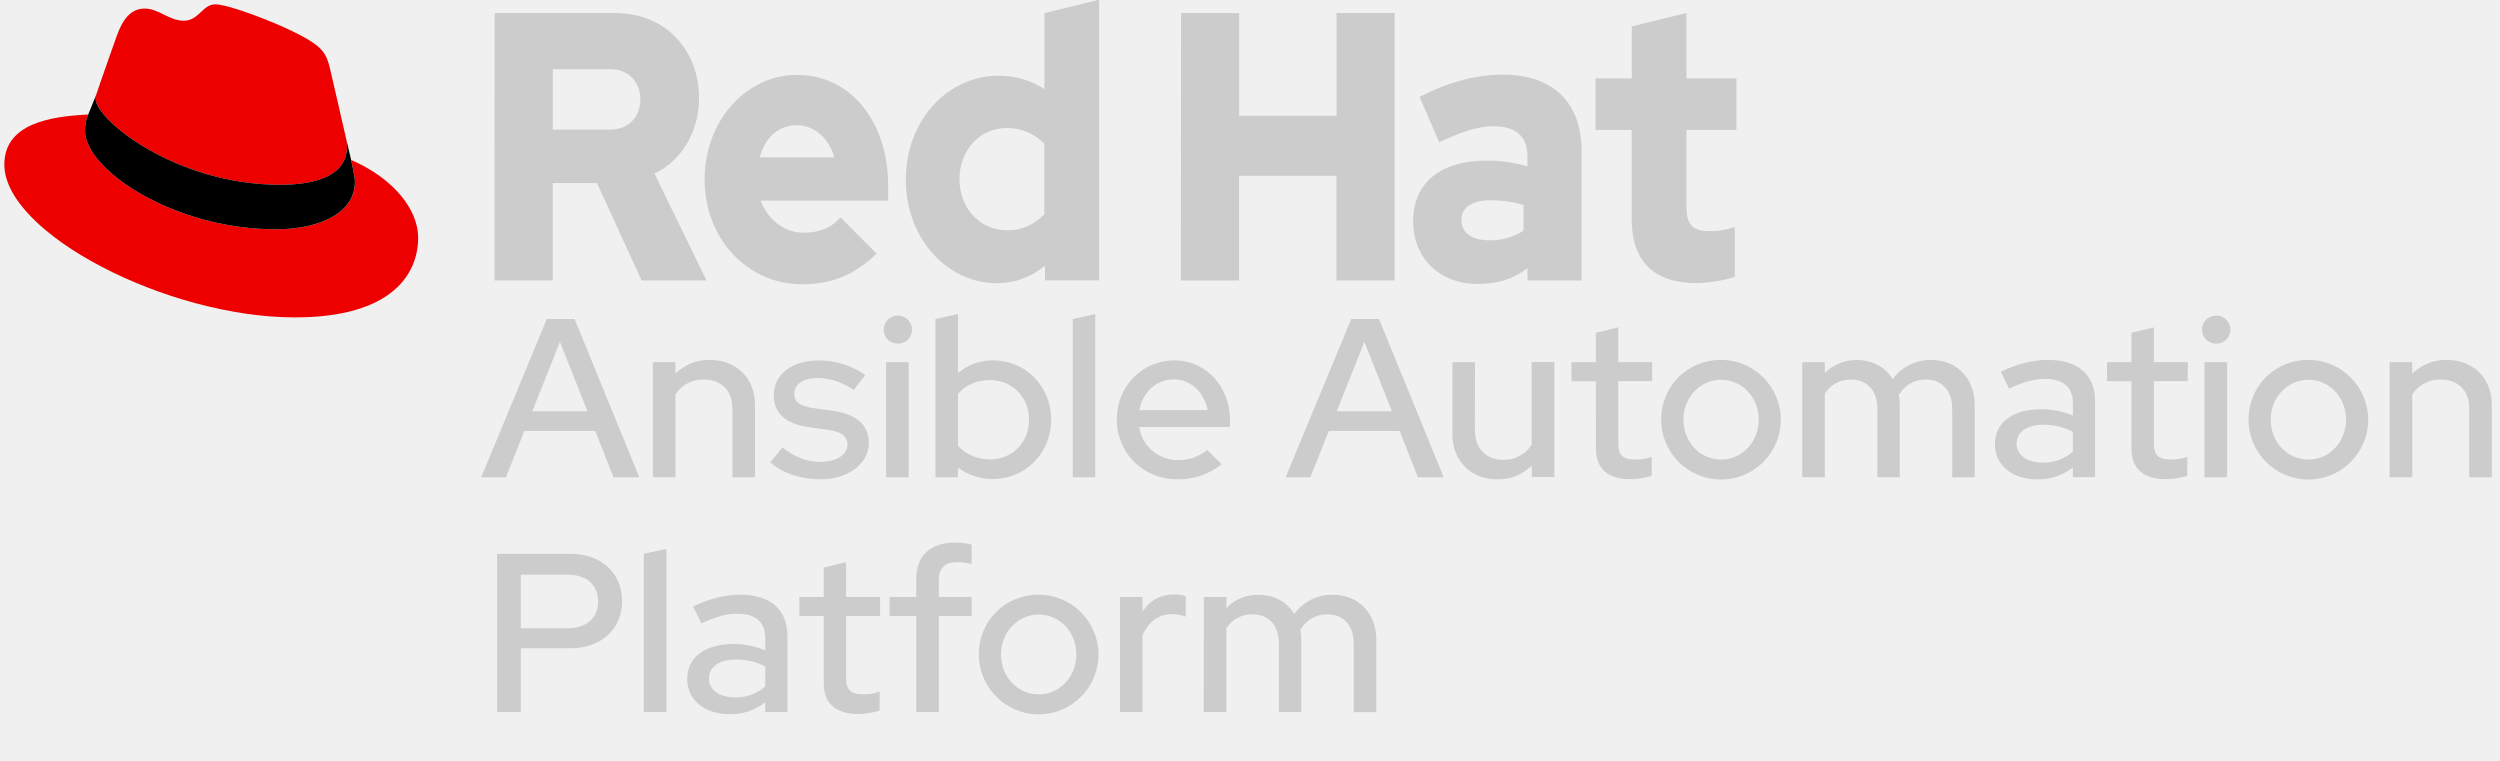
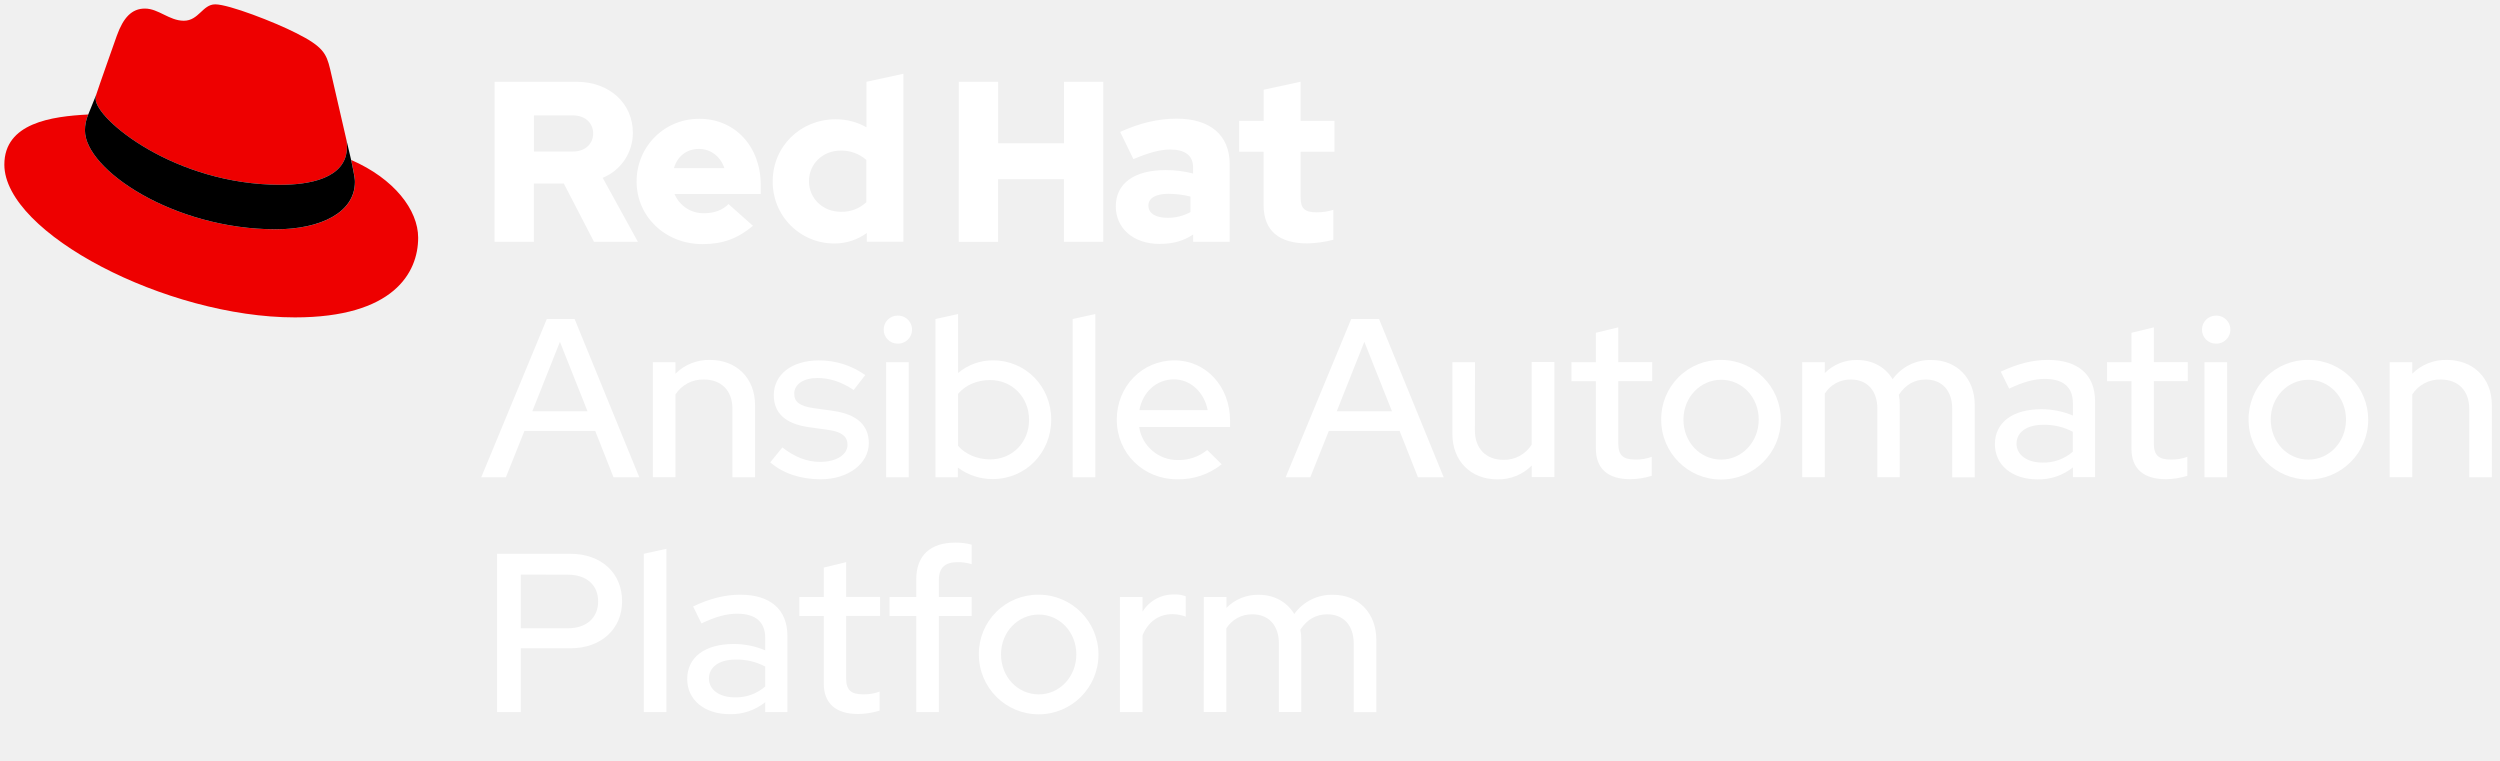
- <svg xmlns="http://www.w3.org/2000/svg" id="Logos" viewBox="0 0 1149.98 350" version="1.1">
-   <defs id="defs108">
-     <style id="style106">.cls-1{fill:#e00;}</style>
+ <svg xmlns="http://www.w3.org/2000/svg" id="Logos" viewBox="0 0 1149.98 350">
+   <defs>
+     <style>.cls-1{fill:#fff;}.cls-2{fill:#e00;}</style>
  </defs>
-   <path d="M251.53,146.74h12.79l29.75,72.8H282.21l-8.42-21.32H241.23l-8.53,21.32H221.37Zm18.72,42.43-12.69-31.93-12.69,31.93Z" id="path112" style="fill:#cccccc" />
-   <path d="M300.3,166.6h10.4v5.3a21.82,21.82,0,0,1,15.92-6.34c12.17,0,20.69,8.42,20.69,20.7v33.28h-10.4V188c0-8.32-5.09-13.42-13.1-13.42a15,15,0,0,0-13.11,6.86v38.07H300.3Z" id="path114" style="fill:#cccccc" />
-   <path d="M359.89,205.81c5.52,4.37,11.34,6.66,17.27,6.66,7.49,0,12.69-3.23,12.69-7.91,0-3.74-2.71-5.93-8.53-6.76l-9.57-1.35c-10.5-1.56-15.81-6.45-15.81-14.66,0-9.57,8.32-16,20.7-16A36.28,36.28,0,0,1,398,172.53l-5.3,6.86c-5.83-3.85-11.13-5.51-16.75-5.51-6.34,0-10.61,2.91-10.61,7.18,0,3.85,2.5,5.72,8.74,6.65l9.57,1.36c10.5,1.56,16,6.55,16,14.76,0,9.47-9.57,16.64-22.15,16.64-9.15,0-17.37-2.7-23.19-7.8Z" id="path116" style="fill:#cccccc" />
-   <path d="M406.49,151.62a6.38,6.38,0,0,1,6.34-6.44,6.45,6.45,0,1,1,0,12.89A6.39,6.39,0,0,1,406.49,151.62ZM418,219.54h-10.4V166.6H418Z" id="path118" style="fill:#cccccc" />
-   <path d="M456.61,220.37a26.45,26.45,0,0,1-16-5.3v4.47H430.3v-72.8l10.4-2.29v27.14a24.56,24.56,0,0,1,16.12-5.82c15,0,26.73,12,26.73,27.25S471.8,220.37,456.61,220.37ZM440.7,181.16v23.92c3.33,3.85,8.84,6.24,14.77,6.24,10.19,0,17.89-7.8,17.89-18.2s-7.8-18.3-17.89-18.3C449.44,174.82,444.13,177.1,440.7,181.16Z" id="path120" style="fill:#cccccc" />
-   <path d="M503.83,219.54h-10.4v-72.8l10.4-2.29Z" id="path122" style="fill:#cccccc" />
-   <path d="M541.48,220.47c-15.61,0-27.77-12-27.77-27.45,0-15.29,11.65-27.25,26.52-27.25,14.56,0,25.58,12.06,25.58,27.66v3H524a17.86,17.86,0,0,0,17.89,15.18A20.56,20.56,0,0,0,555.31,207l6.65,6.56A31.56,31.56,0,0,1,541.48,220.47Zm-17.37-31.82h31.41c-1.56-8.11-7.8-14.15-15.5-14.15C532,174.5,525.67,180.23,524.11,188.65Z" id="path124" style="fill:#cccccc" />
-   <path d="M621.55,146.74h12.8l29.74,72.8H652.24l-8.43-21.32H611.26l-8.53,21.32H591.39Zm18.73,42.43-12.69-31.93L614.9,189.17Z" id="path126" style="fill:#cccccc" />
-   <path d="M678.44,198c0,8.32,5.1,13.52,13.11,13.52a14.88,14.88,0,0,0,13-7v-38H715v52.94h-10.4v-5.31a21.65,21.65,0,0,1-15.92,6.35c-12.16,0-20.59-8.53-20.59-20.8V166.6h10.4Z" id="path128" style="fill:#cccccc" />
-   <path d="M734.08,175.34H722.85V166.6h11.23V153.08l10.3-2.5v16H760v8.74h-15.6V204c0,5.41,2.18,7.39,7.8,7.39a20.55,20.55,0,0,0,7.59-1.25v8.73a34.32,34.32,0,0,1-9.88,1.56c-10.3,0-15.81-4.88-15.81-14Z" id="path130" style="fill:#cccccc" />
-   <path d="M791.7,165.56A27.51,27.51,0,1,1,764.14,193,27.17,27.17,0,0,1,791.7,165.56ZM809,193c0-10.3-7.69-18.31-17.26-18.31s-17.37,8-17.37,18.31,7.59,18.41,17.37,18.41C801.27,211.43,809,203.31,809,193Z" id="path132" style="fill:#cccccc" />
-   <path d="M829,166.6h10.4v5a20.35,20.35,0,0,1,14.88-6c7.17,0,13,3.33,16.32,8.84a21.23,21.23,0,0,1,17.89-8.84c11.65,0,19.87,8.42,19.87,20.7v33.28H898V188c0-8.32-4.68-13.42-12.17-13.42-5.2,0-9.36,2.39-12.38,7.07a21.57,21.57,0,0,1,.42,4.58v33.28h-10.3V188c0-8.32-4.68-13.42-12.17-13.42a13.87,13.87,0,0,0-12,6.45v38.48H829Z" id="path134" style="fill:#cccccc" />
-   <path d="M917.64,204.35c0-10,8.11-16.12,21.42-16.12a37.23,37.23,0,0,1,14.46,2.92v-5.62c0-7.49-4.47-11.23-12.9-11.23-4.88,0-9.88,1.35-16.43,4.47l-3.85-7.8c7.91-3.75,14.77-5.41,21.74-5.41,13.73,0,21.63,6.76,21.63,18.93v35H953.52V215a25.07,25.07,0,0,1-16.43,5.51C925.54,220.47,917.64,213.92,917.64,204.35Zm21.84,8.43a20.38,20.38,0,0,0,14-5v-9.16a27.54,27.54,0,0,0-13.62-3.22c-7.6,0-12.28,3.43-12.28,8.74C927.62,209.24,932.41,212.78,939.48,212.78Z" id="path136" style="fill:#cccccc" />
-   <path d="M980.46,175.34H969.22V166.6h11.24V153.08l10.29-2.5v16h15.6v8.74h-15.6V204c0,5.41,2.19,7.39,7.8,7.39a20.57,20.57,0,0,0,7.6-1.25v8.73a34.32,34.32,0,0,1-9.88,1.56c-10.3,0-15.81-4.88-15.81-14Z" id="path138" style="fill:#cccccc" />
-   <path d="M1012.9,151.62a6.39,6.39,0,0,1,6.35-6.44,6.45,6.45,0,1,1,0,12.89A6.39,6.39,0,0,1,1012.9,151.62Zm11.55,67.92h-10.4V166.6h10.4Z" id="path140" style="fill:#cccccc" />
-   <path d="M1061.89,165.56A27.51,27.51,0,1,1,1034.33,193,27.17,27.17,0,0,1,1061.89,165.56ZM1079.15,193c0-10.3-7.69-18.31-17.26-18.31s-17.37,8-17.37,18.31,7.59,18.41,17.37,18.41C1071.46,211.43,1079.15,203.31,1079.15,193Z" id="path142" style="fill:#cccccc" />
-   <path d="M1099.22,166.6h10.4v5.3a21.8,21.8,0,0,1,15.92-6.34c12.16,0,20.69,8.42,20.69,20.7v33.28h-10.4V188c0-8.32-5.09-13.42-13.1-13.42a15,15,0,0,0-13.11,6.86v38.07h-10.4Z" id="path144" style="fill:#cccccc" />
-   <path d="M228.65,254.74h33.7c14.24,0,23.81,8.84,23.81,21.84,0,12.79-9.67,21.63-23.81,21.63H239.57v29.33H228.65Zm10.92,9.56V289H261.2c8.53,0,13.94-4.78,13.94-12.37s-5.41-12.28-13.94-12.28Z" id="path146" style="fill:#cccccc" />
-   <path d="M306.54,327.54h-10.4v-72.8l10.4-2.29Z" id="path148" style="fill:#cccccc" />
-   <path d="M316.11,312.35c0-10,8.11-16.12,21.43-16.12A37.22,37.22,0,0,1,352,299.15v-5.62c0-7.49-4.47-11.23-12.89-11.23-4.89,0-9.89,1.35-16.44,4.47l-3.85-7.8c7.91-3.75,14.77-5.41,21.74-5.41,13.73,0,21.63,6.76,21.63,18.93v35.05H352V323a25.07,25.07,0,0,1-16.43,5.51C324,328.47,316.11,321.92,316.11,312.35ZM338,320.78a20.38,20.38,0,0,0,14-5v-9.16a27.51,27.51,0,0,0-13.62-3.22c-7.59,0-12.27,3.43-12.27,8.74C326.1,317.24,330.88,320.78,338,320.78Z" id="path150" style="fill:#cccccc" />
-   <path d="M378.93,283.34H367.7V274.6h11.23V261.08l10.29-2.5v16h15.61v8.74H389.22V312c0,5.41,2.19,7.39,7.81,7.39a20.55,20.55,0,0,0,7.59-1.25v8.73a34.32,34.32,0,0,1-9.88,1.56c-10.3,0-15.81-4.88-15.81-14Z" id="path152" style="fill:#cccccc" />
-   <path d="M421.46,274.6v-8c0-11,6.35-17,18-17a27.45,27.45,0,0,1,7.49.93v9a20.73,20.73,0,0,0-6.55-.94c-5.72,0-8.53,2.6-8.53,8.22v7.8h15.08v8.74H431.86v44.2h-10.4v-44.2H409.19V274.6Z" id="path154" style="fill:#cccccc" />
-   <path d="M477.83,273.56A27.51,27.51,0,1,1,450.27,301,27.17,27.17,0,0,1,477.83,273.56ZM495.1,301c0-10.3-7.7-18.31-17.27-18.31s-17.37,8-17.37,18.31,7.59,18.41,17.37,18.41C487.4,319.43,495.1,311.31,495.1,301Z" id="path156" style="fill:#cccccc" />
-   <path d="M515.17,274.6h10.4v6.76a16.55,16.55,0,0,1,14.56-7.9,13.12,13.12,0,0,1,5.3.83v9.36a17.81,17.81,0,0,0-6.14-1.15c-6.13,0-11,3.33-13.72,9.68v35.36h-10.4Z" id="path158" style="fill:#cccccc" />
-   <path d="M553.75,274.6h10.4v5a20.31,20.31,0,0,1,14.87-6c7.18,0,13,3.33,16.33,8.84a21.21,21.21,0,0,1,17.89-8.84c11.65,0,19.86,8.42,19.86,20.7v33.28H622.7V296c0-8.32-4.68-13.42-12.16-13.42-5.21,0-9.37,2.39-12.38,7.07a22.24,22.24,0,0,1,.41,4.58v33.28H588.28V296c0-8.32-4.68-13.42-12.17-13.42a13.86,13.86,0,0,0-12,6.45v38.48h-10.4Z" id="path160" style="fill:#cccccc" />
-   <path class="cls-1" d="M129,85c12.51,0,30.61-2.58,30.61-17.46a14,14,0,0,0-.31-3.42l-7.45-32.36c-1.72-7.12-3.23-10.35-15.73-16.6C126.39,10.19,105.26,2,99,2c-5.82,0-7.55,7.54-14.45,7.54-6.68,0-11.64-5.6-17.89-5.6-6,0-9.91,4.09-12.93,12.5,0,0-8.41,23.72-9.49,27.16A6.43,6.43,0,0,0,44,45.54C44,54.76,80.33,85,129,85m32.55-11.42c1.73,8.19,1.73,9.05,1.73,10.13,0,14-15.74,21.77-36.43,21.77C80,105.47,39.08,78.1,39.08,60a18.45,18.45,0,0,1,1.51-7.33C23.77,53.52,2,56.54,2,75.72,2,107.2,76.59,146,135.65,146c45.28,0,56.7-20.48,56.7-36.65,0-12.72-11-27.16-30.83-35.78" id="path162" />
-   <path d="M161.52,73.57c1.73,8.19,1.73,9.05,1.73,10.13,0,14-15.74,21.77-36.43,21.77C80,105.47,39.08,78.1,39.08,60a18.45,18.45,0,0,1,1.51-7.33l3.66-9.06A6.43,6.43,0,0,0,44,45.54C44,54.76,80.33,85,129,85c12.51,0,30.61-2.58,30.61-17.46a14,14,0,0,0-.31-3.42Z" id="path164" />
-   <path d="m 750.553,100.708 c 0,19.864 10.572,29.521 29.853,29.521 a 77.051,87.059 0 0 0 17.581,-2.807 v -23.022 a 36.729,41.5 0 0 1 -11.356,1.938 c -7.94,0 -10.883,-2.807 -10.883,-11.244 V 59.777 h 23.007 V 36.053 H 775.749 V 5.981 L 750.612,12.129 V 36.053 H 733.933 V 59.777 h 16.634 z m -78.367,0.535 c 0,-6.148 5.456,-9.139 13.692,-9.139 a 63.758,72.04 0 0 1 14.934,2.105 v 11.945 a 31.805,35.936 0 0 1 -15.673,4.394 c -8.073,0 -12.908,-3.508 -12.908,-9.306 m 7.689,29.337 c 8.872,0 16.028,-2.105 22.712,-7.201 v 5.63 h 24.87 V 69.433 c 0,-22.654 -13.515,-35.084 -36.064,-35.084 -12.598,0 -25.048,3.341 -38.444,10.191 l 9.02,20.917 c 9.641,-4.578 17.743,-7.384 24.885,-7.384 10.35,0 15.703,4.561 15.703,13.883 v 4.561 a 73.236,82.749 0 0 0 -18.66,-2.64 c -21.159,0 -33.905,10.024 -33.905,27.95 0,16.339 11.504,28.802 29.853,28.802 m -136.684,-1.57 h 26.748 V 80.861 h 44.787 v 48.149 h 26.748 V 6.014 H 614.8 V 53.278 H 570.013 V 6.014 h -26.748 z M 441.343,82.448 c 0,-13.365 9.33,-23.557 21.617,-23.557 a 25.462,28.769 0 0 1 17.418,7.217 v 32.428 a 24.19,27.332 0 0 1 -17.418,7.384 c -12.125,0 -21.617,-10.191 -21.617,-23.54 m 39.346,46.562 H 505.575 V -0.134 L 480.438,6.014 V 40.982 a 41.845,47.28 0 0 0 -20.996,-6.148 c -23.939,0 -42.762,20.9 -42.762,47.614 a 41.771,47.197 0 0 0 41.934,47.831 37.143,41.967 0 0 0 22.076,-8.069 z M 366.554,57.605 c 7.925,0 14.609,5.797 17.256,14.752 h -34.319 c 2.484,-9.306 8.709,-14.752 17.108,-14.752 m -42.496,25.01 c 0,27.065 19.592,48.149 44.773,48.149 13.84,0 23.954,-4.227 34.378,-14.067 L 386.605,99.99 c -3.889,4.578 -9.641,7.034 -16.472,7.034 A 21.277,24.041 0 0 1 349.905,92.271 h 58.627 V 85.254 c 0,-29.521 -17.566,-50.772 -41.52,-50.772 A 42.244,47.731 0 0 0 324.133,82.615 M 280.72,31.843 c 8.872,0 13.84,6.315 13.84,13.883 0,7.568 -4.983,13.883 -13.84,13.883 H 254.283 V 31.843 Z M 227.49,129.009 h 26.748 V 84.202 h 20.361 L 295.137,129.009 h 29.853 l -23.954,-49.201 a 32.929,37.206 0 0 0 20.523,-34.616 c 0,-22.136 -15.392,-39.177 -38.444,-39.177 h -55.581 z" id="path166" style="fill:#cccccc;stroke-width:1.572" />
+   <path class="cls-1" d="M251.53,146.74h12.79l29.75,72.8H282.21l-8.42-21.32H241.23l-8.53,21.32H221.37Zm18.72,42.43-12.69-31.93-12.69,31.93Z" />
+   <path class="cls-1" d="M300.3,166.6h10.4v5.3a21.8,21.8,0,0,1,15.92-6.34c12.16,0,20.69,8.42,20.69,20.7v33.28h-10.4V188c0-8.32-5.09-13.42-13.1-13.42a15,15,0,0,0-13.11,6.86v38.07H300.3Z" />
+   <path class="cls-1" d="M359.89,205.81c5.52,4.37,11.34,6.66,17.27,6.66,7.49,0,12.69-3.23,12.69-7.91,0-3.74-2.71-5.93-8.53-6.76l-9.57-1.35c-10.5-1.56-15.81-6.45-15.81-14.66,0-9.57,8.32-16,20.7-16A36.28,36.28,0,0,1,398,172.53l-5.3,6.86c-5.83-3.85-11.13-5.51-16.75-5.51-6.34,0-10.61,2.91-10.61,7.18,0,3.85,2.5,5.72,8.74,6.65l9.57,1.36c10.5,1.56,16,6.55,16,14.76,0,9.47-9.57,16.64-22.15,16.64-9.15,0-17.37-2.7-23.19-7.8Z" />
+   <path class="cls-1" d="M406.49,151.62a6.38,6.38,0,0,1,6.34-6.44,6.45,6.45,0,1,1,0,12.89A6.39,6.39,0,0,1,406.49,151.62ZM418,219.54h-10.4V166.6H418Z" />
+   <path class="cls-1" d="M456.61,220.37a26.45,26.45,0,0,1-16-5.3v4.47H430.3v-72.8l10.4-2.29v27.14a24.56,24.56,0,0,1,16.12-5.82c15,0,26.73,12,26.73,27.25S471.8,220.37,456.61,220.37ZM440.7,181.16v23.92c3.33,3.85,8.84,6.24,14.77,6.24,10.19,0,17.89-7.8,17.89-18.2s-7.8-18.3-17.89-18.3C449.44,174.82,444.13,177.1,440.7,181.16Z" />
+   <path class="cls-1" d="M503.83,219.54h-10.4v-72.8l10.4-2.29Z" />
+   <path class="cls-1" d="M541.48,220.47c-15.61,0-27.77-12-27.77-27.45,0-15.29,11.65-27.25,26.52-27.25,14.56,0,25.58,12.06,25.58,27.66v3H524a17.86,17.86,0,0,0,17.89,15.18A20.56,20.56,0,0,0,555.31,207l6.65,6.56A31.56,31.56,0,0,1,541.48,220.47Zm-17.37-31.82h31.41c-1.56-8.11-7.8-14.15-15.5-14.15C532,174.5,525.67,180.23,524.11,188.65Z" />
+   <path class="cls-1" d="M621.55,146.74h12.8l29.74,72.8H652.24l-8.43-21.32H611.26l-8.53,21.32H591.39Zm18.73,42.43-12.69-31.93L614.9,189.17Z" />
+   <path class="cls-1" d="M678.44,198c0,8.32,5.1,13.52,13.11,13.52a14.88,14.88,0,0,0,13-7v-38H715v52.94h-10.4v-5.31a21.65,21.65,0,0,1-15.92,6.35c-12.16,0-20.59-8.53-20.59-20.8V166.6h10.4Z" />
+   <path class="cls-1" d="M734.08,175.34H722.85V166.6h11.23V153.08l10.3-2.5v16H760v8.74h-15.6V204c0,5.41,2.18,7.39,7.8,7.39a20.55,20.55,0,0,0,7.59-1.25v8.73a34.32,34.32,0,0,1-9.88,1.56c-10.3,0-15.81-4.88-15.81-14Z" />
+   <path class="cls-1" d="M791.7,165.56A27.51,27.51,0,1,1,764.14,193,27.17,27.17,0,0,1,791.7,165.56ZM809,193c0-10.3-7.69-18.31-17.26-18.31s-17.37,8-17.37,18.31,7.59,18.41,17.37,18.41C801.27,211.43,809,203.31,809,193Z" />
+   <path class="cls-1" d="M829,166.6h10.4v5a20.35,20.35,0,0,1,14.88-6c7.17,0,13,3.33,16.32,8.84a21.22,21.22,0,0,1,17.89-8.84c11.65,0,19.87,8.42,19.87,20.7v33.28H898V188c0-8.32-4.68-13.42-12.17-13.42-5.2,0-9.36,2.39-12.38,7.07a21.57,21.57,0,0,1,.42,4.58v33.28h-10.3V188c0-8.32-4.68-13.42-12.17-13.42a13.87,13.87,0,0,0-12,6.45v38.48H829Z" />
+   <path class="cls-1" d="M917.64,204.35c0-10,8.11-16.12,21.42-16.12a37.23,37.23,0,0,1,14.46,2.92v-5.62c0-7.49-4.47-11.23-12.9-11.23-4.88,0-9.88,1.35-16.43,4.47l-3.85-7.8c7.91-3.75,14.77-5.41,21.74-5.41,13.73,0,21.63,6.76,21.63,18.93v35H953.52V215a25.07,25.07,0,0,1-16.43,5.51C925.54,220.47,917.64,213.92,917.64,204.35Zm21.84,8.43a20.38,20.38,0,0,0,14-5v-9.16a27.54,27.54,0,0,0-13.62-3.22c-7.6,0-12.28,3.43-12.28,8.74C927.62,209.24,932.41,212.78,939.48,212.78Z" />
+   <path class="cls-1" d="M980.46,175.34H969.22V166.6h11.24V153.08l10.29-2.5v16h15.61v8.74H990.75V204c0,5.41,2.19,7.39,7.8,7.39a20.57,20.57,0,0,0,7.6-1.25v8.73a34.32,34.32,0,0,1-9.88,1.56c-10.3,0-15.81-4.88-15.81-14Z" />
+   <path class="cls-1" d="M1012.9,151.62a6.39,6.39,0,0,1,6.35-6.44,6.45,6.45,0,1,1,0,12.89A6.39,6.39,0,0,1,1012.9,151.62Zm11.55,67.92h-10.4V166.6h10.4Z" />
+   <path class="cls-1" d="M1061.89,165.56A27.51,27.51,0,1,1,1034.33,193,27.17,27.17,0,0,1,1061.89,165.56ZM1079.15,193c0-10.3-7.69-18.31-17.26-18.31s-17.37,8-17.37,18.31,7.59,18.41,17.37,18.41C1071.46,211.43,1079.15,203.31,1079.15,193Z" />
+   <path class="cls-1" d="M1099.22,166.6h10.4v5.3a21.8,21.8,0,0,1,15.92-6.34c12.16,0,20.69,8.42,20.69,20.7v33.28h-10.4V188c0-8.32-5.09-13.42-13.1-13.42a15,15,0,0,0-13.11,6.86v38.07h-10.4Z" />
+   <path class="cls-1" d="M228.65,254.74h33.7c14.25,0,23.81,8.84,23.81,21.84,0,12.79-9.67,21.63-23.81,21.63H239.57v29.33H228.65Zm10.92,9.56V289H261.2c8.53,0,13.94-4.78,13.94-12.37s-5.41-12.28-13.94-12.28Z" />
+   <path class="cls-1" d="M306.54,327.54h-10.4v-72.8l10.4-2.29Z" />
+   <path class="cls-1" d="M316.11,312.35c0-10,8.11-16.12,21.42-16.12A37.23,37.23,0,0,1,352,299.15v-5.62c0-7.49-4.47-11.23-12.89-11.23-4.89,0-9.89,1.35-16.44,4.47l-3.85-7.8c7.91-3.75,14.77-5.41,21.74-5.41,13.73,0,21.64,6.76,21.64,18.93v35.05H352V323a25.07,25.07,0,0,1-16.43,5.51C324,328.47,316.11,321.92,316.11,312.35ZM338,320.78a20.38,20.38,0,0,0,14-5v-9.16a27.51,27.51,0,0,0-13.62-3.22c-7.59,0-12.27,3.43-12.27,8.74C326.1,317.24,330.88,320.78,338,320.78Z" />
+   <path class="cls-1" d="M378.93,283.34H367.69V274.6h11.24V261.08l10.29-2.5v16h15.61v8.74H389.22V312c0,5.41,2.19,7.39,7.81,7.39a20.55,20.55,0,0,0,7.59-1.25v8.73a34.32,34.32,0,0,1-9.88,1.56c-10.3,0-15.81-4.88-15.81-14Z" />
+   <path class="cls-1" d="M421.46,274.6v-8c0-11,6.35-17,18-17a27.45,27.45,0,0,1,7.49.93v9a20.73,20.73,0,0,0-6.55-.94c-5.72,0-8.53,2.6-8.53,8.22v7.8h15.08v8.74H431.86v44.2h-10.4v-44.2H409.19V274.6Z" />
+   <path class="cls-1" d="M477.83,273.56A27.51,27.51,0,1,1,450.27,301,27.17,27.17,0,0,1,477.83,273.56ZM495.1,301c0-10.3-7.7-18.31-17.27-18.31s-17.37,8-17.37,18.31,7.59,18.41,17.37,18.41C487.4,319.43,495.1,311.31,495.1,301Z" />
+   <path class="cls-1" d="M515.17,274.6h10.4v6.76a16.55,16.55,0,0,1,14.56-7.9,13.12,13.12,0,0,1,5.3.83v9.36a17.81,17.81,0,0,0-6.14-1.15c-6.13,0-11,3.33-13.72,9.68v35.36h-10.4Z" />
+   <path class="cls-1" d="M553.75,274.6h10.4v5a20.31,20.31,0,0,1,14.87-6c7.18,0,13,3.33,16.33,8.84a21.21,21.21,0,0,1,17.89-8.84c11.65,0,19.86,8.42,19.86,20.7v33.28H622.7V296c0-8.32-4.68-13.42-12.17-13.42-5.2,0-9.36,2.39-12.37,7.07a22.24,22.24,0,0,1,.41,4.58v33.28H588.28V296c0-8.32-4.68-13.42-12.17-13.42a13.86,13.86,0,0,0-12,6.45v38.48h-10.4Z" />
+   <path class="cls-2" d="M129,85c12.51,0,30.61-2.58,30.61-17.46a14,14,0,0,0-.31-3.42l-7.45-32.36c-1.72-7.12-3.23-10.35-15.73-16.6C126.39,10.19,105.26,2,99,2c-5.82,0-7.55,7.54-14.45,7.54-6.68,0-11.64-5.6-17.89-5.6-6,0-9.91,4.09-12.93,12.5,0,0-8.41,23.72-9.49,27.16A6.43,6.43,0,0,0,44,45.54C44,54.76,80.33,85,129,85m32.55-11.42c1.73,8.19,1.73,9.05,1.73,10.13,0,14-15.74,21.77-36.43,21.77C80,105.47,39.08,78.1,39.08,60a18.45,18.45,0,0,1,1.51-7.33C23.77,53.52,2,56.54,2,75.72,2,107.2,76.59,146,135.65,146c45.28,0,56.7-20.48,56.7-36.65,0-12.72-11-27.16-30.83-35.78" />
+   <path d="M161.52,73.57c1.73,8.19,1.73,9.05,1.73,10.13,0,14-15.74,21.77-36.43,21.77C80,105.47,39.08,78.1,39.08,60a18.45,18.45,0,0,1,1.51-7.33l3.66-9.06A6.43,6.43,0,0,0,44,45.54C44,54.76,80.33,85,129,85c12.51,0,30.61-2.58,30.61-17.46a14,14,0,0,0-.31-3.42Z" />
+   <path class="cls-1" d="M581.24,94.3c0,11.89,7.15,17.67,20.19,17.67a52.11,52.11,0,0,0,11.89-1.68V96.51a24.84,24.84,0,0,1-7.68,1.16c-5.37,0-7.36-1.68-7.36-6.73V69.8h15.56V55.6H598.28v-18l-17,3.68V55.6H570V69.8h11.25Zm-53,.32c0-3.68,3.69-5.47,9.26-5.47a43.12,43.12,0,0,1,10.1,1.26v7.15A21.51,21.51,0,0,1,537,100.19c-5.46,0-8.73-2.1-8.73-5.57m5.2,17.56c6,0,10.84-1.26,15.36-4.31v3.37h16.82V75.58c0-13.56-9.14-21-24.39-21-8.52,0-16.94,2-26,6.1l6.1,12.52c6.52-2.74,12-4.42,16.83-4.42,7,0,10.62,2.73,10.62,8.31v2.73a49.53,49.53,0,0,0-12.62-1.58c-14.31,0-22.93,6-22.93,16.73,0,9.78,7.78,17.24,20.19,17.24m-92.44-.94h18.09V82.42h30.29v28.82h18.09V37.62H489.43V65.91H459.14V37.62H441.05ZM372.12,83.37c0-8,6.31-14.1,14.62-14.1a17.22,17.22,0,0,1,11.78,4.32V93a16.36,16.36,0,0,1-11.78,4.42c-8.2,0-14.62-6.1-14.62-14.09m26.61,27.87h16.83V33.94l-17,3.68V58.55a28.3,28.3,0,0,0-14.2-3.68c-16.19,0-28.92,12.51-28.92,28.5A28.25,28.25,0,0,0,383.8,112a25.12,25.12,0,0,0,14.93-4.83Zm-77.19-42.7c5.36,0,9.88,3.47,11.67,8.83H310c1.68-5.57,5.89-8.83,11.57-8.83M292.83,83.47c0,16.2,13.25,28.82,30.28,28.82,9.36,0,16.2-2.53,23.25-8.42l-11.26-10c-2.63,2.74-6.52,4.21-11.14,4.21a14.39,14.39,0,0,1-13.68-8.83h39.65V85.05c0-17.67-11.88-30.39-28.08-30.39a28.57,28.57,0,0,0-29,28.81M263.49,53.08c6,0,9.36,3.78,9.36,8.31s-3.37,8.31-9.36,8.31H245.61V53.08Zm-36,58.16h18.09V84.42h13.77l13.89,26.82h20.19l-16.2-29.45a22.27,22.27,0,0,0,13.88-20.72c0-13.25-10.41-23.45-26-23.45H227.52Z" />
</svg>
